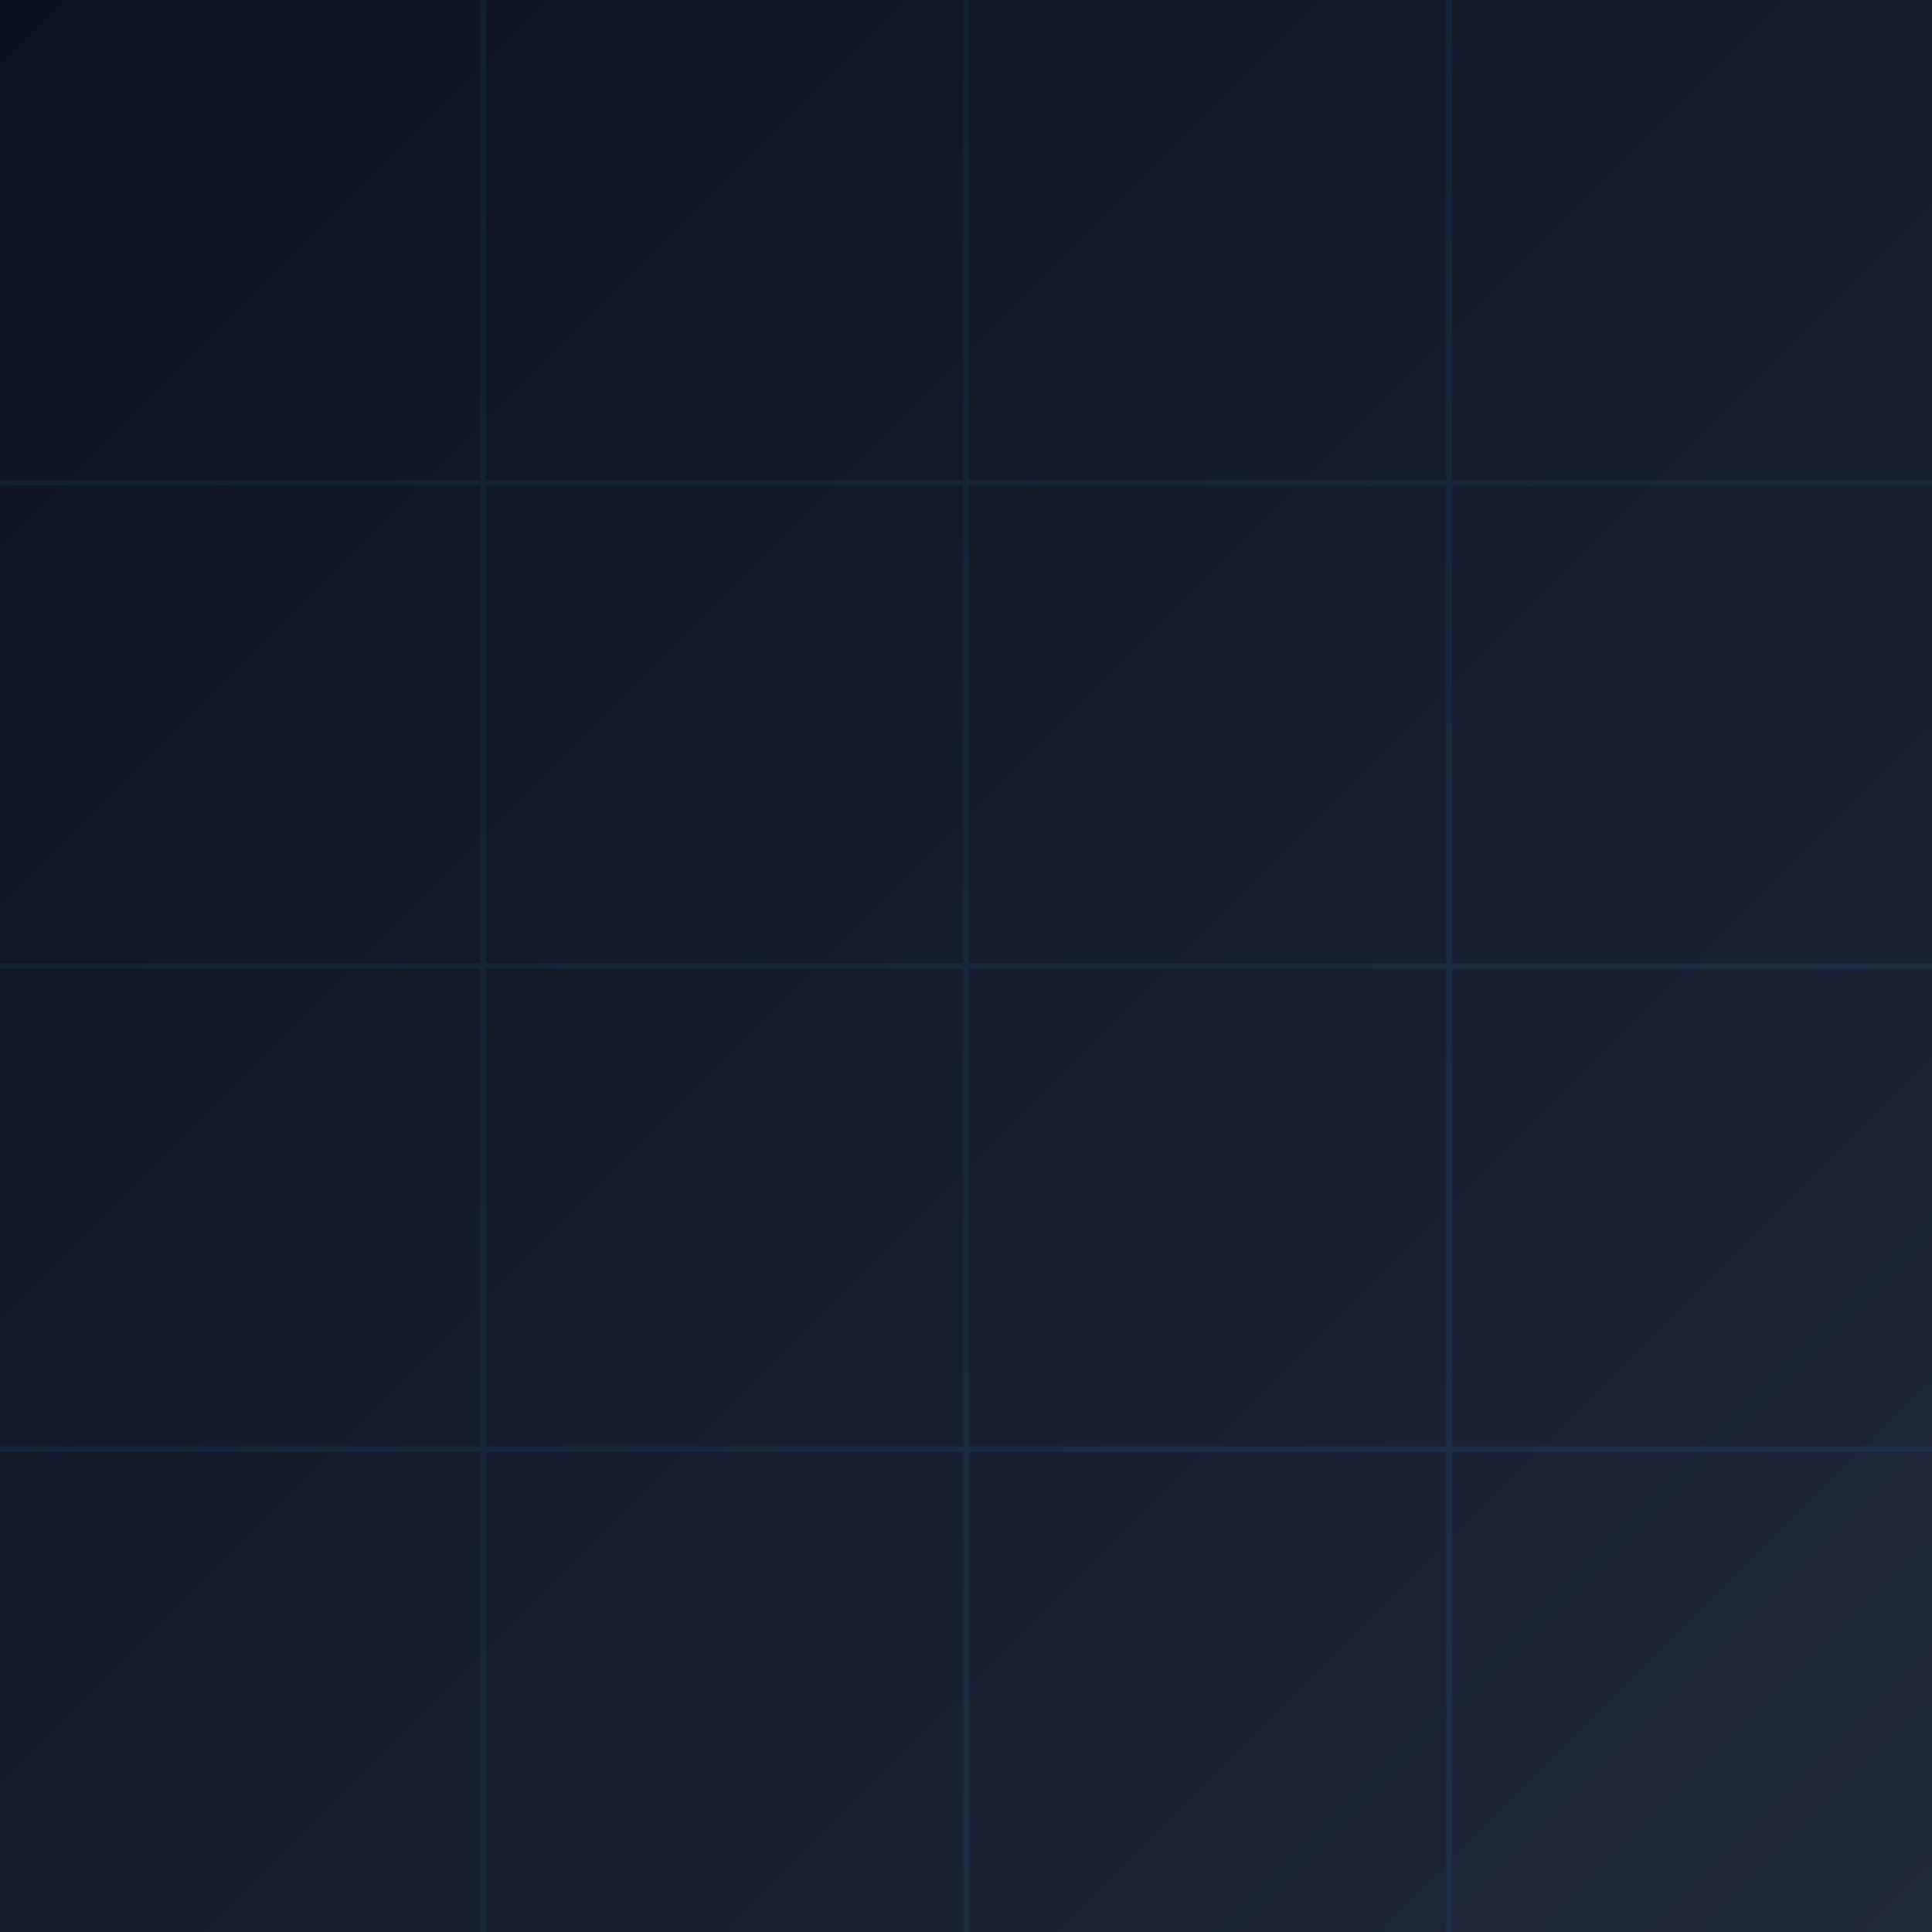
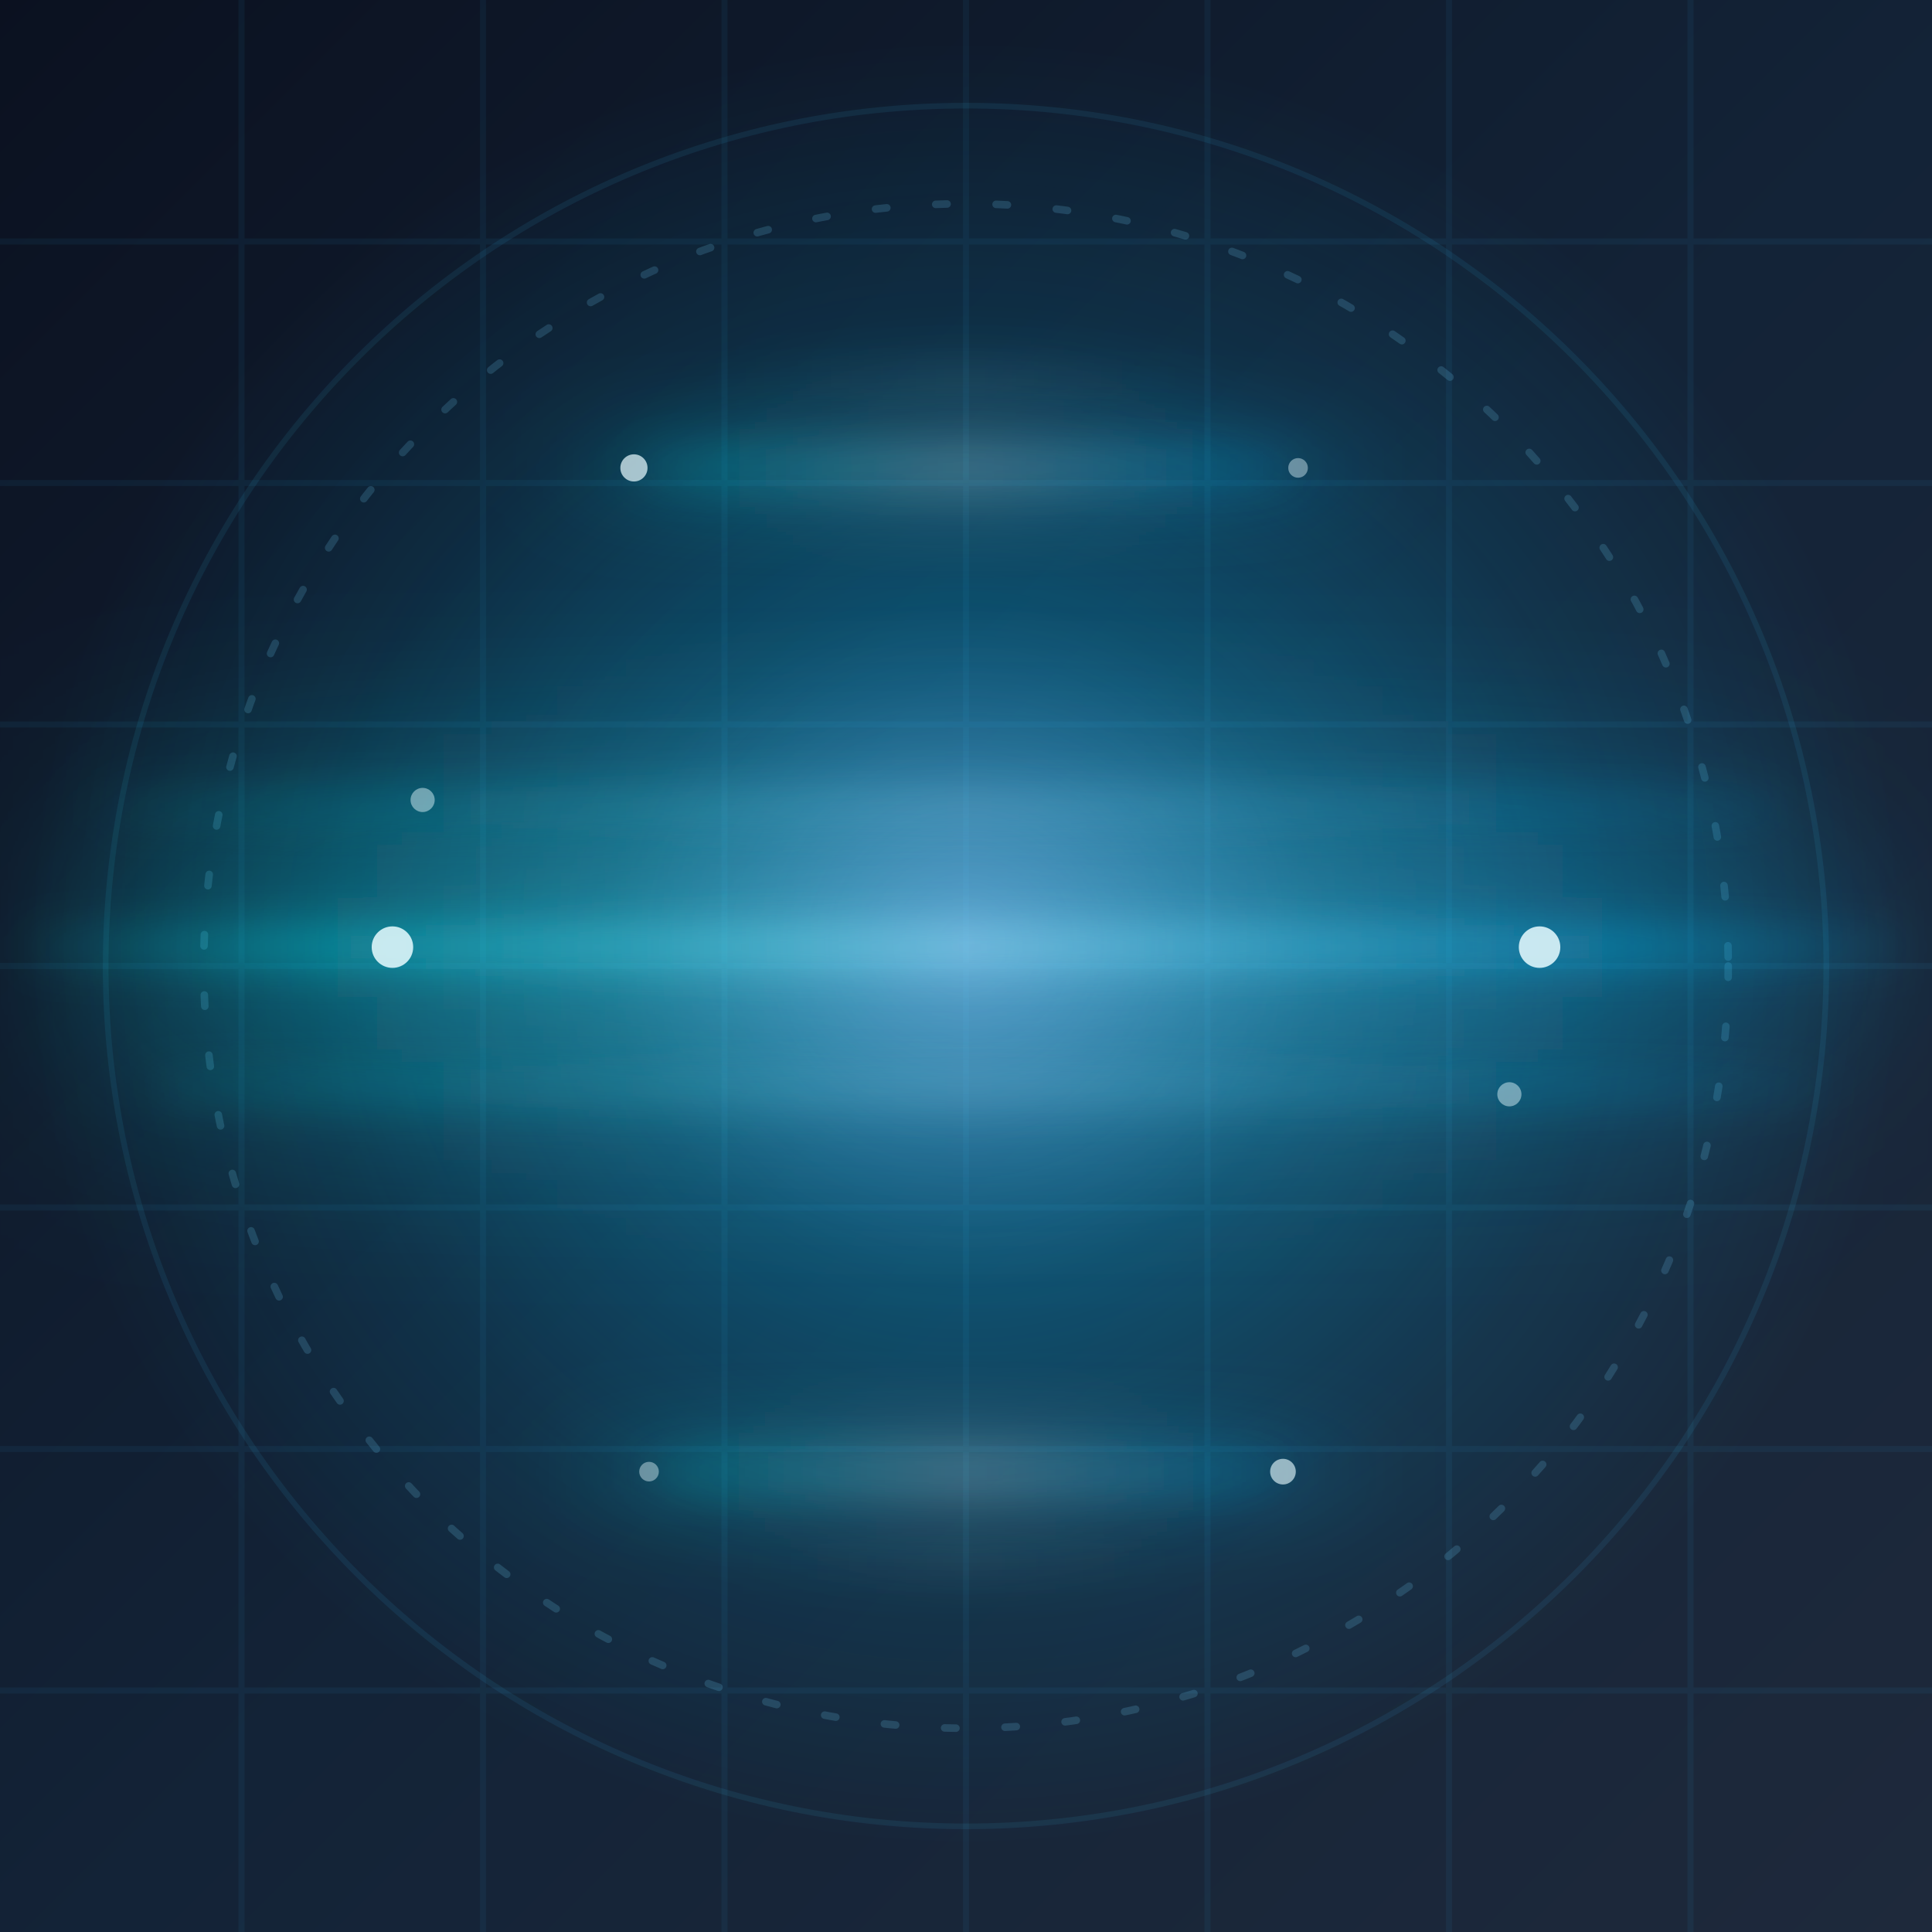
- <svg xmlns="http://www.w3.org/2000/svg" viewBox="0 0 512 512" width="100%" height="100%">
+ <svg xmlns="http://www.w3.org/2000/svg" viewBox="0 0 512 512" width="512" height="512">
  <defs>
-     <linearGradient id="bg-grad-1" x1="0%" y1="0%" x2="100%" y2="100%">
-       <stop offset="0%" stop-color="#0B1120" />
-       <stop offset="100%" stop-color="#1E293B" />
+     <linearGradient id="bg" x1="0" y1="0" x2="1" y2="1">
+       <stop offset="0" stop-color="#0B1120" />
+       <stop offset="0.52" stop-color="#132337" />
+       <stop offset="1" stop-color="#1E293B" />
    </linearGradient>
+     <radialGradient id="bloom" cx="0.5" cy="0.5" r="0.5">
+       <stop offset="0" stop-color="#4FACFE" stop-opacity="0.60" />
+       <stop offset="0.38" stop-color="#00C6FF" stop-opacity="0.27" />
+       <stop offset="0.70" stop-color="#00C6FF" stop-opacity="0.10" />
+       <stop offset="1" stop-color="#00C6FF" stop-opacity="0" />
+     </radialGradient>
+     <linearGradient id="glassFace" x1="0.08" y1="0" x2="0.92" y2="1">
+       <stop offset="0" stop-color="#FFFFFF" stop-opacity="0.34" />
+       <stop offset="0.40" stop-color="#DCF4FF" stop-opacity="0.16" />
+       <stop offset="0.76" stop-color="#9FD8FF" stop-opacity="0.11" />
+       <stop offset="1" stop-color="#6FC4F5" stop-opacity="0.15" />
+     </linearGradient>
+     <linearGradient id="glassBase" x1="0" y1="0" x2="0.3" y2="1">
+       <stop offset="0" stop-color="#FFFFFF" stop-opacity="0.20" />
+       <stop offset="0.45" stop-color="#6FA8D8" stop-opacity="0.14" />
+       <stop offset="1" stop-color="#0C1A30" stop-opacity="0.34" />
+     </linearGradient>
+     <linearGradient id="rim" x1="0.05" y1="0" x2="0.7" y2="1">
+       <stop offset="0" stop-color="#FFFFFF" stop-opacity="1" />
+       <stop offset="0.24" stop-color="#C6F3FF" stop-opacity="0.82" />
+       <stop offset="0.55" stop-color="#5CC8FE" stop-opacity="0.52" />
+       <stop offset="0.80" stop-color="#9FE4FF" stop-opacity="0.64" />
+       <stop offset="1" stop-color="#FFFFFF" stop-opacity="0.92" />
+     </linearGradient>
+     <linearGradient id="rimBase" x1="0" y1="0" x2="0.2" y2="1">
+       <stop offset="0" stop-color="#DDF7FF" stop-opacity="0.74" />
+       <stop offset="0.5" stop-color="#4FACFE" stop-opacity="0.36" />
+       <stop offset="1" stop-color="#9FE4FF" stop-opacity="0.64" />
+     </linearGradient>
+     <linearGradient id="sheen" x1="0" y1="1" x2="0" y2="0">
+       <stop offset="0" stop-color="#FFFFFF" stop-opacity="0" />
+       <stop offset="0.42" stop-color="#FFFFFF" stop-opacity="0.30" />
+       <stop offset="0.60" stop-color="#FFFFFF" stop-opacity="0.30" />
+       <stop offset="1" stop-color="#FFFFFF" stop-opacity="0" />
+     </linearGradient>
+     <linearGradient id="trailWide" gradientUnits="userSpaceOnUse" x1="-10" y1="0" x2="524" y2="0">
+       <stop offset="0" stop-color="#00F2FE" stop-opacity="0" />
+       <stop offset="0.18" stop-color="#00F2FE" stop-opacity="0.70" />
+       <stop offset="0.5" stop-color="#9FEBFF" stop-opacity="1" />
+       <stop offset="0.82" stop-color="#00C6FF" stop-opacity="0.70" />
+       <stop offset="1" stop-color="#00C6FF" stop-opacity="0" />
+     </linearGradient>
+     <linearGradient id="trailMid" gradientUnits="userSpaceOnUse" x1="140" y1="0" x2="372" y2="0">
+       <stop offset="0" stop-color="#00F2FE" stop-opacity="0" />
+       <stop offset="0.22" stop-color="#00F2FE" stop-opacity="0.80" />
+       <stop offset="0.5" stop-color="#BFF2FF" stop-opacity="1" />
+       <stop offset="0.78" stop-color="#00C6FF" stop-opacity="0.80" />
+       <stop offset="1" stop-color="#00C6FF" stop-opacity="0" />
+     </linearGradient>
+     <linearGradient id="trailShort" gradientUnits="userSpaceOnUse" x1="186" y1="0" x2="326" y2="0">
+       <stop offset="0" stop-color="#00F2FE" stop-opacity="0" />
+       <stop offset="0.5" stop-color="#A9ECFF" stop-opacity="1" />
+       <stop offset="1" stop-color="#00C6FF" stop-opacity="0" />
+     </linearGradient>
+     <linearGradient id="neon" gradientUnits="userSpaceOnUse" x1="150" y1="0" x2="362" y2="0">
+       <stop offset="0" stop-color="#00F2FE" />
+       <stop offset="0.5" stop-color="#4FACFE" />
+       <stop offset="1" stop-color="#00C6FF" />
+     </linearGradient>
+     <filter id="b6" x="-80%" y="-80%" width="260%" height="260%">
+       <feGaussianBlur stdDeviation="6" />
+     </filter>
+     <filter id="b10" x="-90%" y="-90%" width="280%" height="280%">
+       <feGaussianBlur stdDeviation="10" />
+     </filter>
+     <filter id="b14" x="-90%" y="-90%" width="280%" height="280%">
+       <feGaussianBlur stdDeviation="14" />
+     </filter>
+     <filter id="b30" x="-120%" y="-120%" width="340%" height="340%">
+       <feGaussianBlur stdDeviation="30" />
+     </filter>
+     <filter id="b48" x="-150%" y="-150%" width="400%" height="400%">
+       <feGaussianBlur stdDeviation="48" />
+     </filter>
+     <filter id="hb6" filterUnits="userSpaceOnUse" x="-60" y="-60" width="632" height="632">
+       <feGaussianBlur stdDeviation="6" />
+     </filter>
+     <filter id="hb12" filterUnits="userSpaceOnUse" x="-60" y="-60" width="632" height="632">
+       <feGaussianBlur stdDeviation="12" />
+     </filter>
+     <filter id="hb22" filterUnits="userSpaceOnUse" x="-60" y="-60" width="632" height="632">
+       <feGaussianBlur stdDeviation="22" />
+     </filter>
+     <filter id="drop" x="-60%" y="-60%" width="220%" height="220%">
+       <feDropShadow dx="0" dy="22" stdDeviation="20" flood-color="#01050F" flood-opacity="0.50" />
+     </filter>
+     <clipPath id="faceClip">
+       <rect x="143" y="156" width="226" height="174" rx="42" />
+     </clipPath>
+     <clipPath id="frameClip">
+       <rect x="0" y="0" width="512" height="512" rx="112" />
+     </clipPath>
+     <g id="arrow">
+       <path d="M164 251H348" />
+       <path d="M214 206L164 251L214 296" />
+       <path d="M298 206L348 251L298 296" />
+     </g>
  </defs>
-   <rect width="512" height="512" fill="url(#bg-grad-1)" />
-   <g opacity="0.07" stroke="#38BDF8" stroke-width="1.5">
-     <line x1="128" y1="0" x2="128" y2="512" />
-     <line x1="256" y1="0" x2="256" y2="512" />
-     <line x1="384" y1="0" x2="384" y2="512" />
-     <line x1="0" y1="128" x2="512" y2="128" />
-     <line x1="0" y1="256" x2="512" y2="256" />
-     <line x1="0" y1="384" x2="512" y2="384" />
+   <g>
+     <rect width="512" height="512" fill="url(#bg)" />
+     <g opacity="0.06" stroke="#38BDF8" stroke-width="1.6">
+       <path d="M64 0V512M128 0V512M192 0V512M256 0V512M320 0V512M384 0V512M448 0V512" />
+       <path d="M0 64H512M0 128H512M0 192H512M0 256H512M0 320H512M0 384H512M0 448H512" />
+     </g>
+     <circle cx="256" cy="256" r="202" fill="none" stroke="#7DD3FC" stroke-opacity="0.18" stroke-width="2" stroke-dasharray="3 13" stroke-linecap="round" />
+     <circle cx="256" cy="256" r="228" fill="none" stroke="#38BDF8" stroke-opacity="0.09" stroke-width="1.5" />
+     <ellipse cx="256" cy="250" rx="252" ry="238" fill="url(#bloom)" />
+     <g stroke-linecap="round" filter="url(#hb22)">
+       <path d="M-10 212H472" stroke="url(#trailWide)" stroke-width="14" opacity="0.46" />
+       <path d="M4 251H524" stroke="url(#trailWide)" stroke-width="26" opacity="0.75" />
+       <path d="M-10 290H472" stroke="url(#trailWide)" stroke-width="14" opacity="0.46" />
+     </g>
+     <g stroke-linecap="round" filter="url(#hb6)">
+       <path d="M30 214H470" stroke="url(#trailWide)" stroke-width="3.5" opacity="0.42" />
+       <path d="M10 251H502" stroke="url(#trailWide)" stroke-width="6" opacity="0.72" />
+       <path d="M42 288H482" stroke="url(#trailWide)" stroke-width="3.5" opacity="0.42" />
+     </g>
+     <g stroke-linecap="round" filter="url(#hb12)">
+       <path d="M148 124H364" stroke="url(#trailMid)" stroke-width="9" opacity="0.52" />
+       <path d="M150 390H362" stroke="url(#trailMid)" stroke-width="9" opacity="0.56" />
+     </g>
+     <g stroke-linecap="round" filter="url(#hb6)">
+       <path d="M172 124H340" stroke="url(#trailMid)" stroke-width="2.6" opacity="0.60" />
+       <path d="M174 390H338" stroke="url(#trailMid)" stroke-width="2.4" opacity="0.58" />
+       <path d="M196 100H316" stroke="url(#trailShort)" stroke-width="2" opacity="0.34" />
+       <path d="M196 414H316" stroke="url(#trailShort)" stroke-width="2" opacity="0.30" />
+     </g>
+     <g fill="#E8FBFF">
+       <circle cx="104" cy="251" r="5.5" opacity="0.85" />
+       <circle cx="408" cy="251" r="5.5" opacity="0.85" />
+       <circle cx="168" cy="124" r="3.6" opacity="0.70" />
+       <circle cx="344" cy="124" r="2.6" opacity="0.42" />
+       <circle cx="172" cy="390" r="2.6" opacity="0.42" />
+       <circle cx="340" cy="390" r="3.4" opacity="0.62" />
+       <circle cx="112" cy="212" r="3.2" opacity="0.46" />
+       <circle cx="400" cy="290" r="3.2" opacity="0.46" />
+     </g>
  </g>
</svg>
